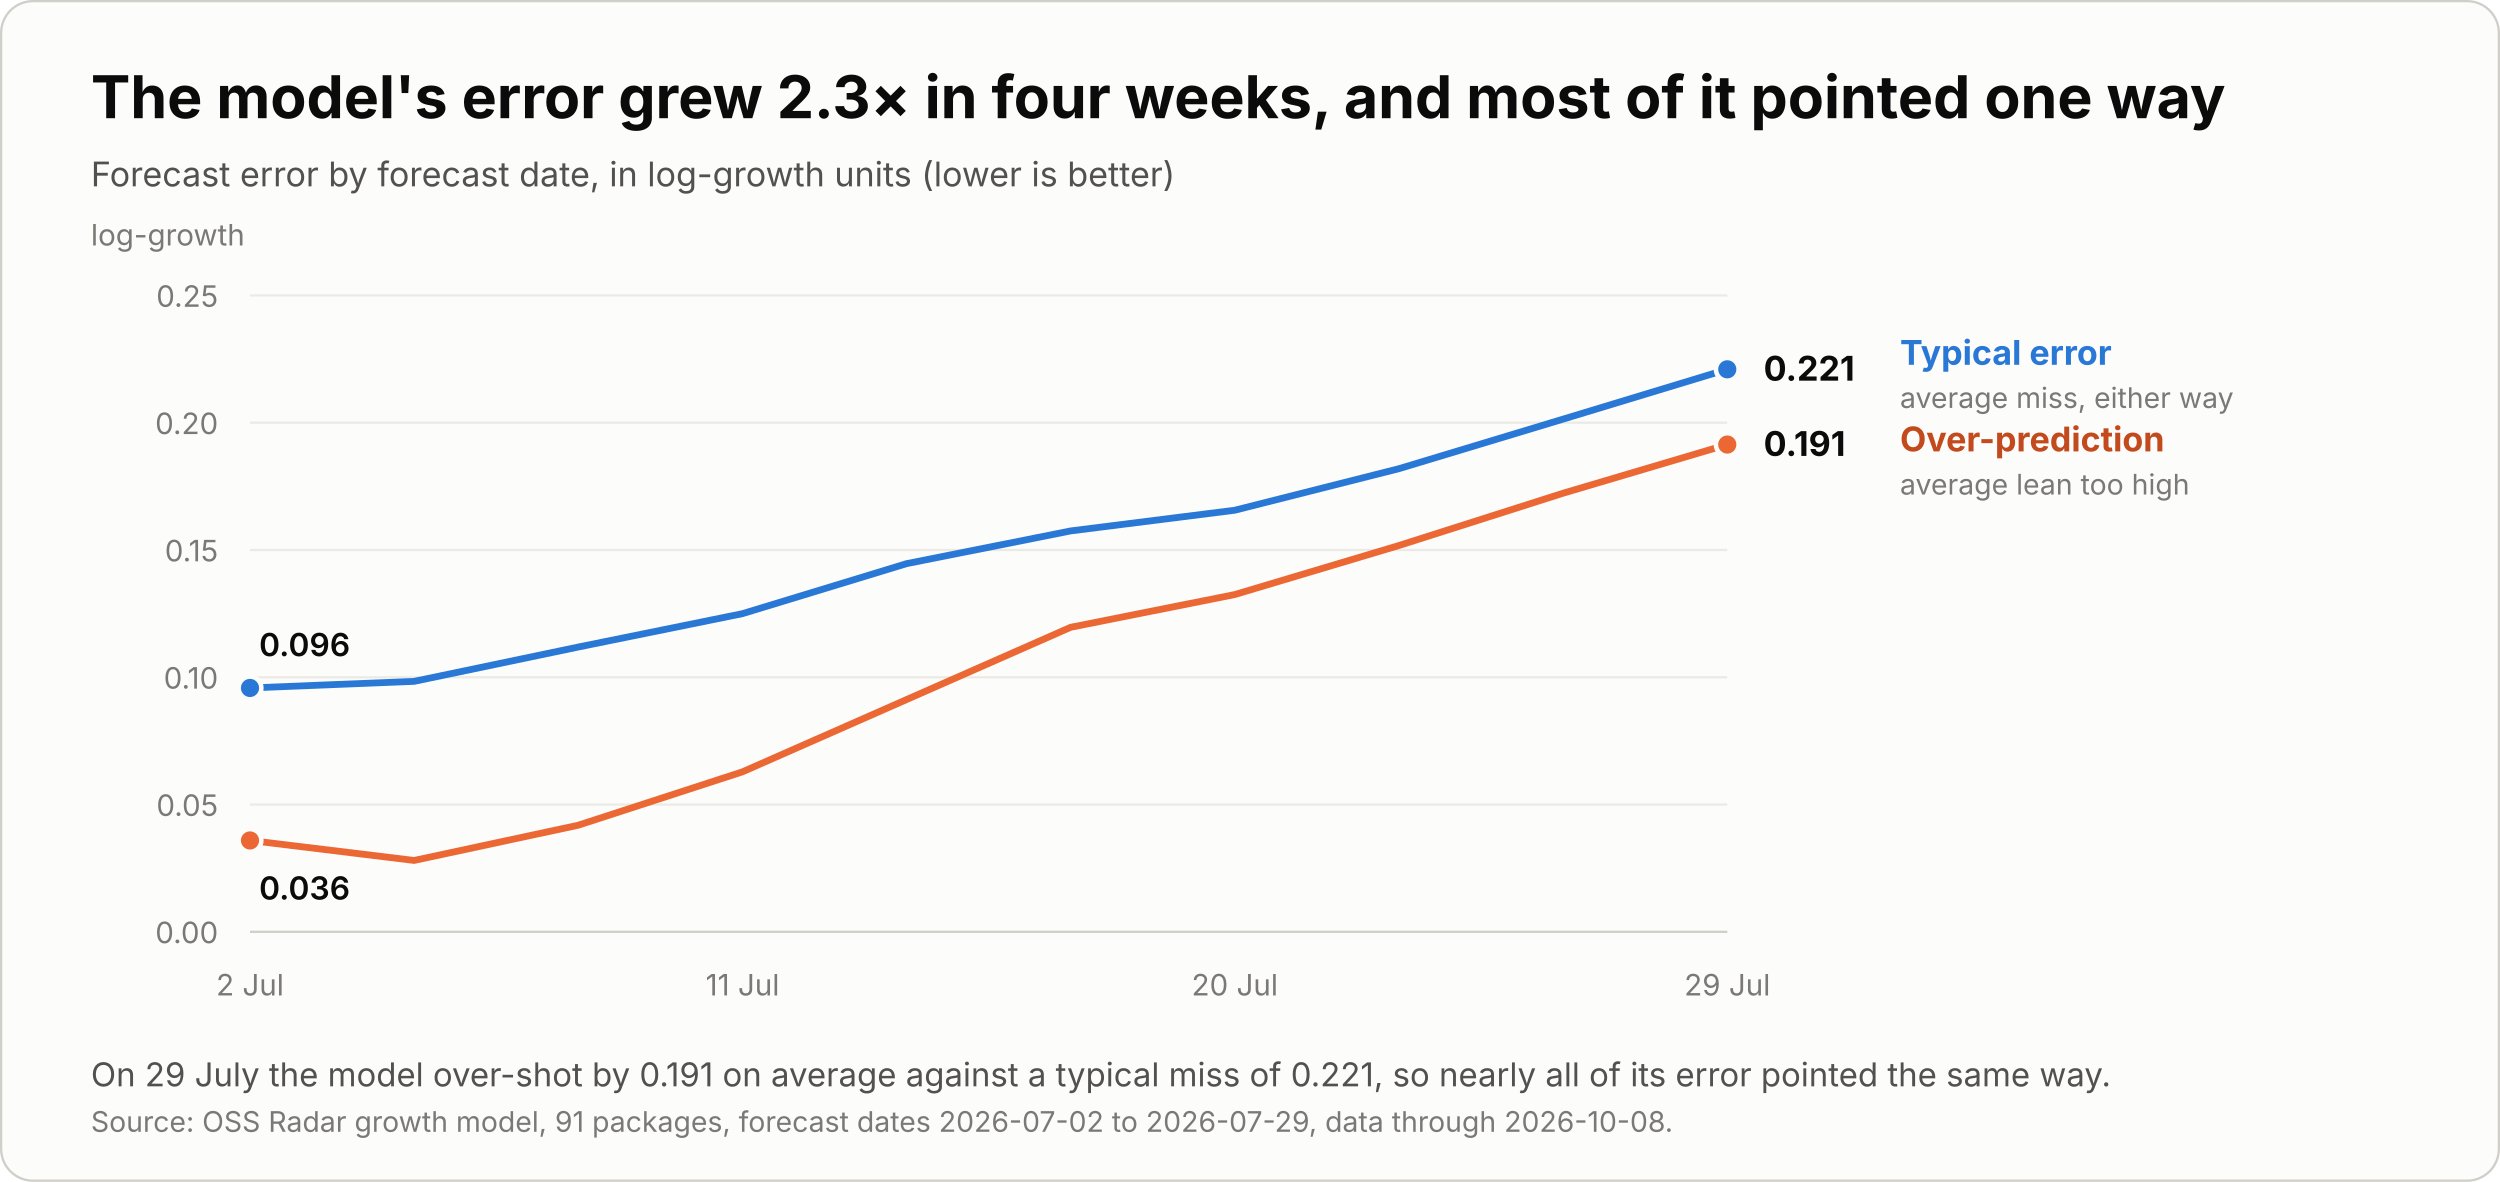
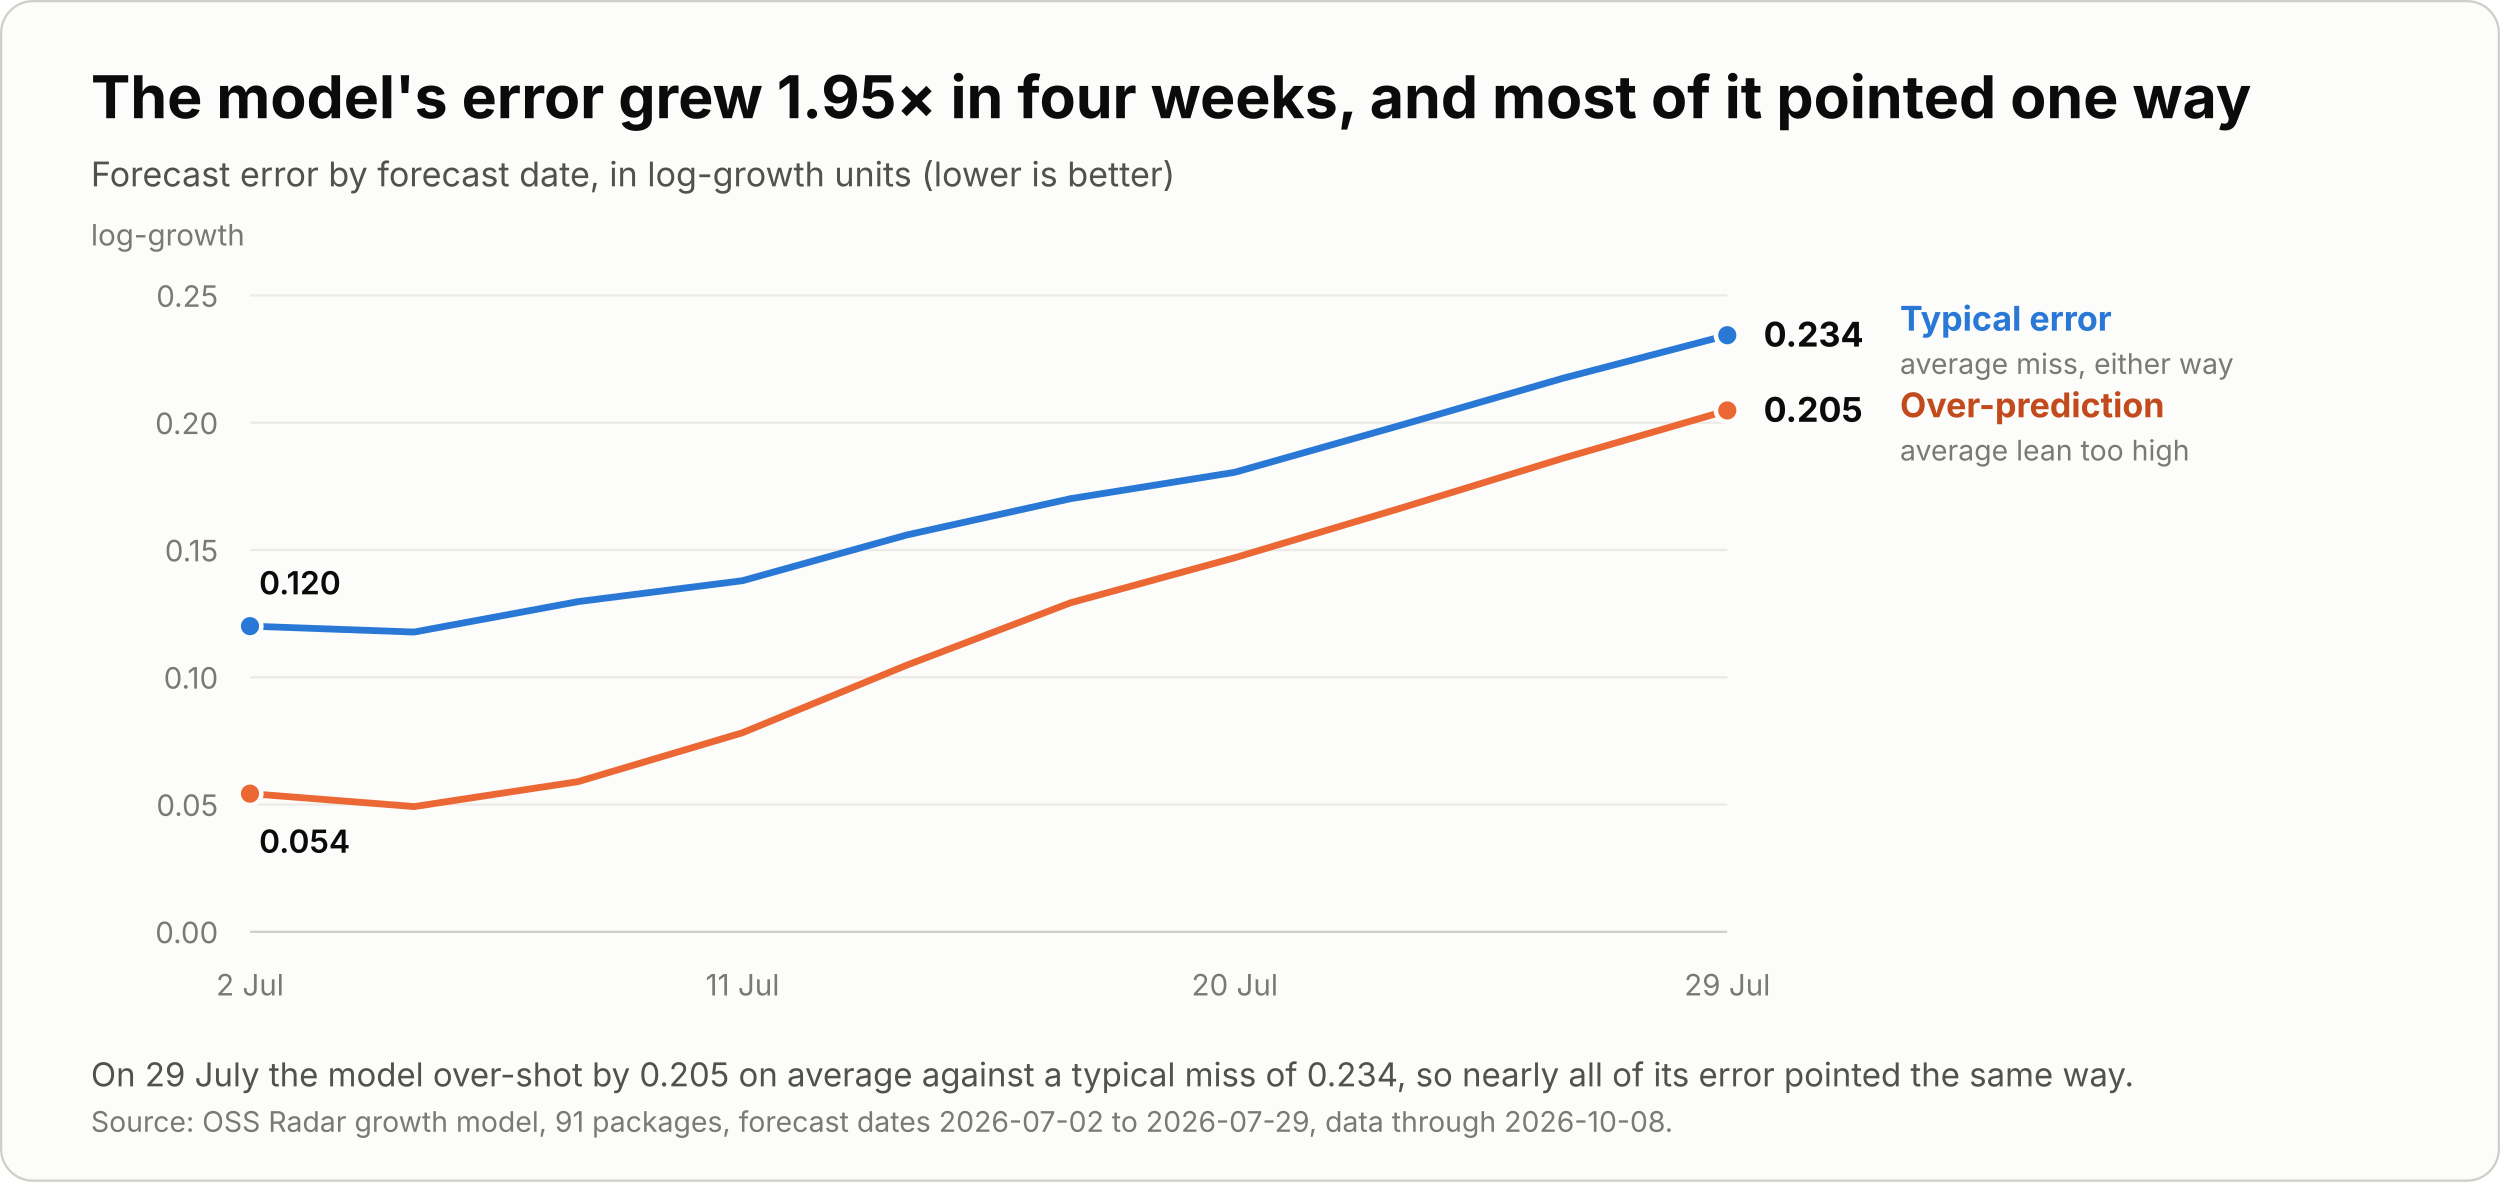
- <svg xmlns="http://www.w3.org/2000/svg" viewBox="0 0 1100 520" width="1100" height="520" role="img" aria-label="Line chart. Typical error rises from 0.096 to 0.221; over-prediction rises from 0.036 to 0.191." font-family="Inter, -apple-system, 'Segoe UI', Helvetica, Arial, sans-serif">
+ <svg xmlns="http://www.w3.org/2000/svg" viewBox="0 0 1100 520" width="1100" height="520" role="img" aria-label="Line chart. Typical error rises from 0.120 to 0.234; over-prediction rises from 0.054 to 0.205." font-family="Inter, -apple-system, 'Segoe UI', Helvetica, Arial, sans-serif">
  <rect width="1100" height="520" fill="#fcfcfb" rx="14" />
  <rect x="0.5" y="0.5" width="1099" height="519" fill="none" stroke="#cfcec8" rx="14" />
-   <text x="40" y="52" font-size="26" font-weight="700" fill="#0b0b0b">The model's error grew 2.3× in four weeks, and most of it pointed one way</text>
+   <text x="40" y="52" font-size="26" font-weight="700" fill="#0b0b0b">The model's error grew 1.95× in four weeks, and most of it pointed one way</text>
  <text x="40" y="82" font-size="15" fill="#52514e">Forecast error by forecast date, in log-growth units (lower is better)</text>
  <line x1="110.0" y1="410.0" x2="760.0" y2="410.0" stroke="#cfcec8" stroke-width="1" />
  <text x="96.0" y="415.0" font-size="13" fill="#7a7975" font-weight="400" text-anchor="end">0.00</text>
  <line x1="110.0" y1="354.0" x2="760.0" y2="354.0" stroke="#ebeae5" stroke-width="1" />
  <text x="96.0" y="359.0" font-size="13" fill="#7a7975" font-weight="400" text-anchor="end">0.05</text>
  <line x1="110.0" y1="298.0" x2="760.0" y2="298.0" stroke="#ebeae5" stroke-width="1" />
  <text x="96.0" y="303.0" font-size="13" fill="#7a7975" font-weight="400" text-anchor="end">0.10</text>
  <line x1="110.0" y1="242.0" x2="760.0" y2="242.0" stroke="#ebeae5" stroke-width="1" />
  <text x="96.0" y="247.0" font-size="13" fill="#7a7975" font-weight="400" text-anchor="end">0.15</text>
  <line x1="110.0" y1="186.0" x2="760.0" y2="186.0" stroke="#ebeae5" stroke-width="1" />
  <text x="96.0" y="191.0" font-size="13" fill="#7a7975" font-weight="400" text-anchor="end">0.20</text>
  <line x1="110.0" y1="130.0" x2="760.0" y2="130.0" stroke="#ebeae5" stroke-width="1" />
  <text x="96.0" y="135.0" font-size="13" fill="#7a7975" font-weight="400" text-anchor="end">0.25</text>
  <text x="110.0" y="438.0" font-size="13" fill="#7a7975" font-weight="400" text-anchor="middle">2 Jul</text>
  <text x="326.7" y="438.0" font-size="13" fill="#7a7975" font-weight="400" text-anchor="middle">11 Jul</text>
  <text x="543.3" y="438.0" font-size="13" fill="#7a7975" font-weight="400" text-anchor="middle">20 Jul</text>
  <text x="760.0" y="438.0" font-size="13" fill="#7a7975" font-weight="400" text-anchor="middle">29 Jul</text>
  <text x="40.0" y="108.0" font-size="13" fill="#7a7975" font-weight="400" text-anchor="start">log-growth</text>
-   <polyline points="110.0,302.7 182.2,299.8 254.4,284.7 326.7,270.0 398.9,248.0 471.1,233.6 543.3,224.5 615.6,206.2 687.8,184.4 760.0,162.5" fill="none" stroke="#2a78d6" stroke-width="3" stroke-linejoin="round" stroke-linecap="round" />
-   <polyline points="110.0,369.8 182.2,378.6 254.4,363.1 326.7,339.6 398.9,307.8 471.1,276.0 543.3,261.6 615.6,240.0 687.8,217.0 760.0,195.6" fill="none" stroke="#eb6834" stroke-width="3" stroke-linejoin="round" stroke-linecap="round" />
-   <circle cx="110.0" cy="302.7" r="5" fill="#2a78d6" stroke="#fcfcfb" stroke-width="2" />
-   <circle cx="110.0" cy="369.8" r="5" fill="#eb6834" stroke="#fcfcfb" stroke-width="2" />
-   <circle cx="760.0" cy="162.5" r="5" fill="#2a78d6" stroke="#fcfcfb" stroke-width="2" />
-   <circle cx="760.0" cy="195.6" r="5" fill="#eb6834" stroke="#fcfcfb" stroke-width="2" />
-   <text x="114.0" y="288.7" font-size="14" fill="#0b0b0b" font-weight="600" text-anchor="start">0.096</text>
-   <text x="114.0" y="395.8" font-size="14" fill="#0b0b0b" font-weight="600" text-anchor="start">0.036</text>
-   <text x="776.0" y="167.5" font-size="15" fill="#0b0b0b" font-weight="700" text-anchor="start">0.221</text>
-   <text x="776.0" y="200.6" font-size="15" fill="#0b0b0b" font-weight="700" text-anchor="start">0.191</text>
-   <text x="836.0" y="160.5" font-size="15" fill="#2a78d6" font-weight="700" text-anchor="start">Typical error</text>
-   <text x="836.0" y="179.5" font-size="12.5" fill="#7a7975" font-weight="400" text-anchor="start">average miss, either way</text>
-   <text x="836.0" y="198.6" font-size="15" fill="#c24a1c" font-weight="700" text-anchor="start">Over-prediction</text>
-   <text x="836.0" y="217.6" font-size="12.5" fill="#7a7975" font-weight="400" text-anchor="start">average lean too high</text>
-   <text x="40.0" y="478.0" font-size="14.5" fill="#52514e" font-weight="400" text-anchor="start">On 29 July the model over-shot by 0.191 on average against a typical miss of 0.221, so nearly all of its error pointed the same way.</text>
+   <polyline points="110.0,275.5 182.2,278.1 254.4,264.7 326.7,255.5 398.9,235.4 471.1,219.4 543.3,207.8 615.6,187.3 687.8,166.4 760.0,147.5" fill="none" stroke="#2a78d6" stroke-width="3" stroke-linejoin="round" stroke-linecap="round" />
+   <polyline points="110.0,349.2 182.2,354.9 254.4,343.9 326.7,322.4 398.9,292.7 471.1,265.2 543.3,245.4 615.6,223.8 687.8,201.6 760.0,180.6" fill="none" stroke="#eb6834" stroke-width="3" stroke-linejoin="round" stroke-linecap="round" />
+   <circle cx="110.0" cy="275.5" r="5" fill="#2a78d6" stroke="#fcfcfb" stroke-width="2" />
+   <circle cx="110.0" cy="349.2" r="5" fill="#eb6834" stroke="#fcfcfb" stroke-width="2" />
+   <circle cx="760.0" cy="147.5" r="5" fill="#2a78d6" stroke="#fcfcfb" stroke-width="2" />
+   <circle cx="760.0" cy="180.6" r="5" fill="#eb6834" stroke="#fcfcfb" stroke-width="2" />
+   <text x="114.0" y="261.5" font-size="14" fill="#0b0b0b" font-weight="600" text-anchor="start">0.120</text>
+   <text x="114.0" y="375.2" font-size="14" fill="#0b0b0b" font-weight="600" text-anchor="start">0.054</text>
+   <text x="776.0" y="152.5" font-size="15" fill="#0b0b0b" font-weight="700" text-anchor="start">0.234</text>
+   <text x="776.0" y="185.6" font-size="15" fill="#0b0b0b" font-weight="700" text-anchor="start">0.205</text>
+   <text x="836.0" y="145.5" font-size="15" fill="#2a78d6" font-weight="700" text-anchor="start">Typical error</text>
+   <text x="836.0" y="164.5" font-size="12.5" fill="#7a7975" font-weight="400" text-anchor="start">average miss, either way</text>
+   <text x="836.0" y="183.6" font-size="15" fill="#c24a1c" font-weight="700" text-anchor="start">Over-prediction</text>
+   <text x="836.0" y="202.6" font-size="12.5" fill="#7a7975" font-weight="400" text-anchor="start">average lean too high</text>
+   <text x="40.0" y="478.0" font-size="14.5" fill="#52514e" font-weight="400" text-anchor="start">On 29 July the model over-shot by 0.205 on average against a typical miss of 0.234, so nearly all of its error pointed the same way.</text>
  <text x="40" y="498" font-size="12.5" fill="#7a7975">Source: OSS Radar growth model, 91 packages, forecast dates 2026-07-02 to 2026-07-29, data through 2026-10-08.</text>
</svg>
